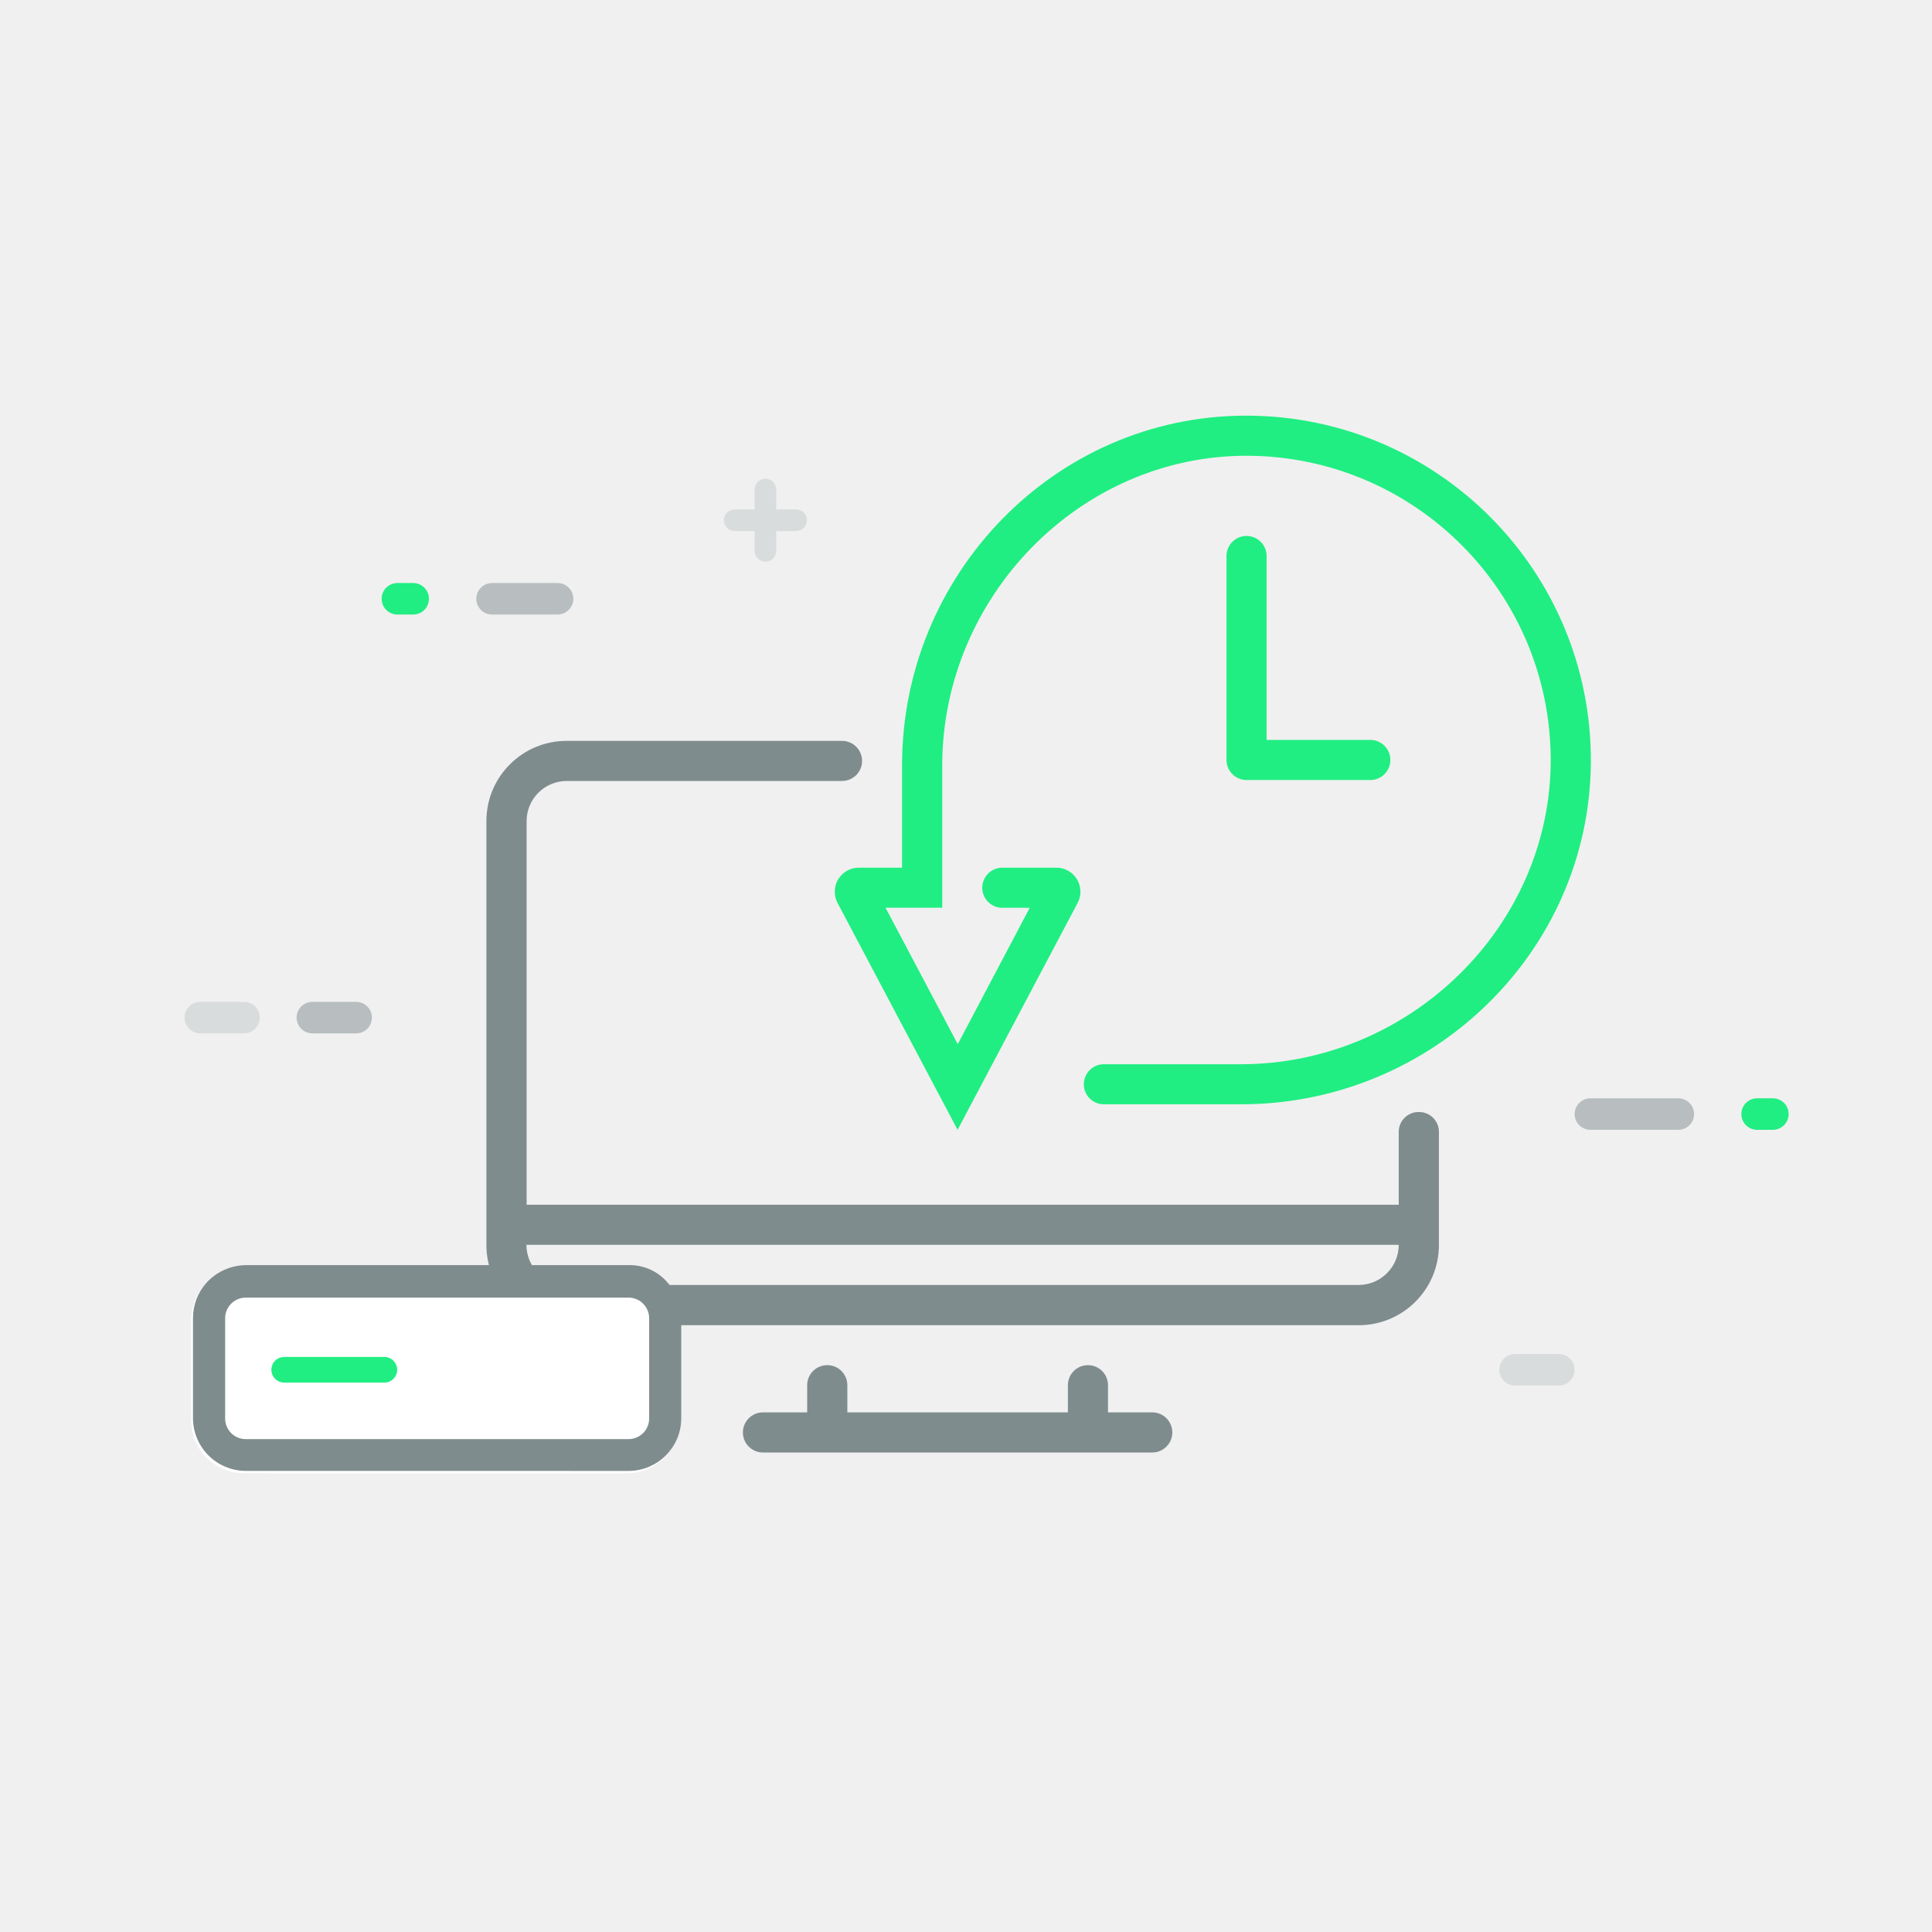
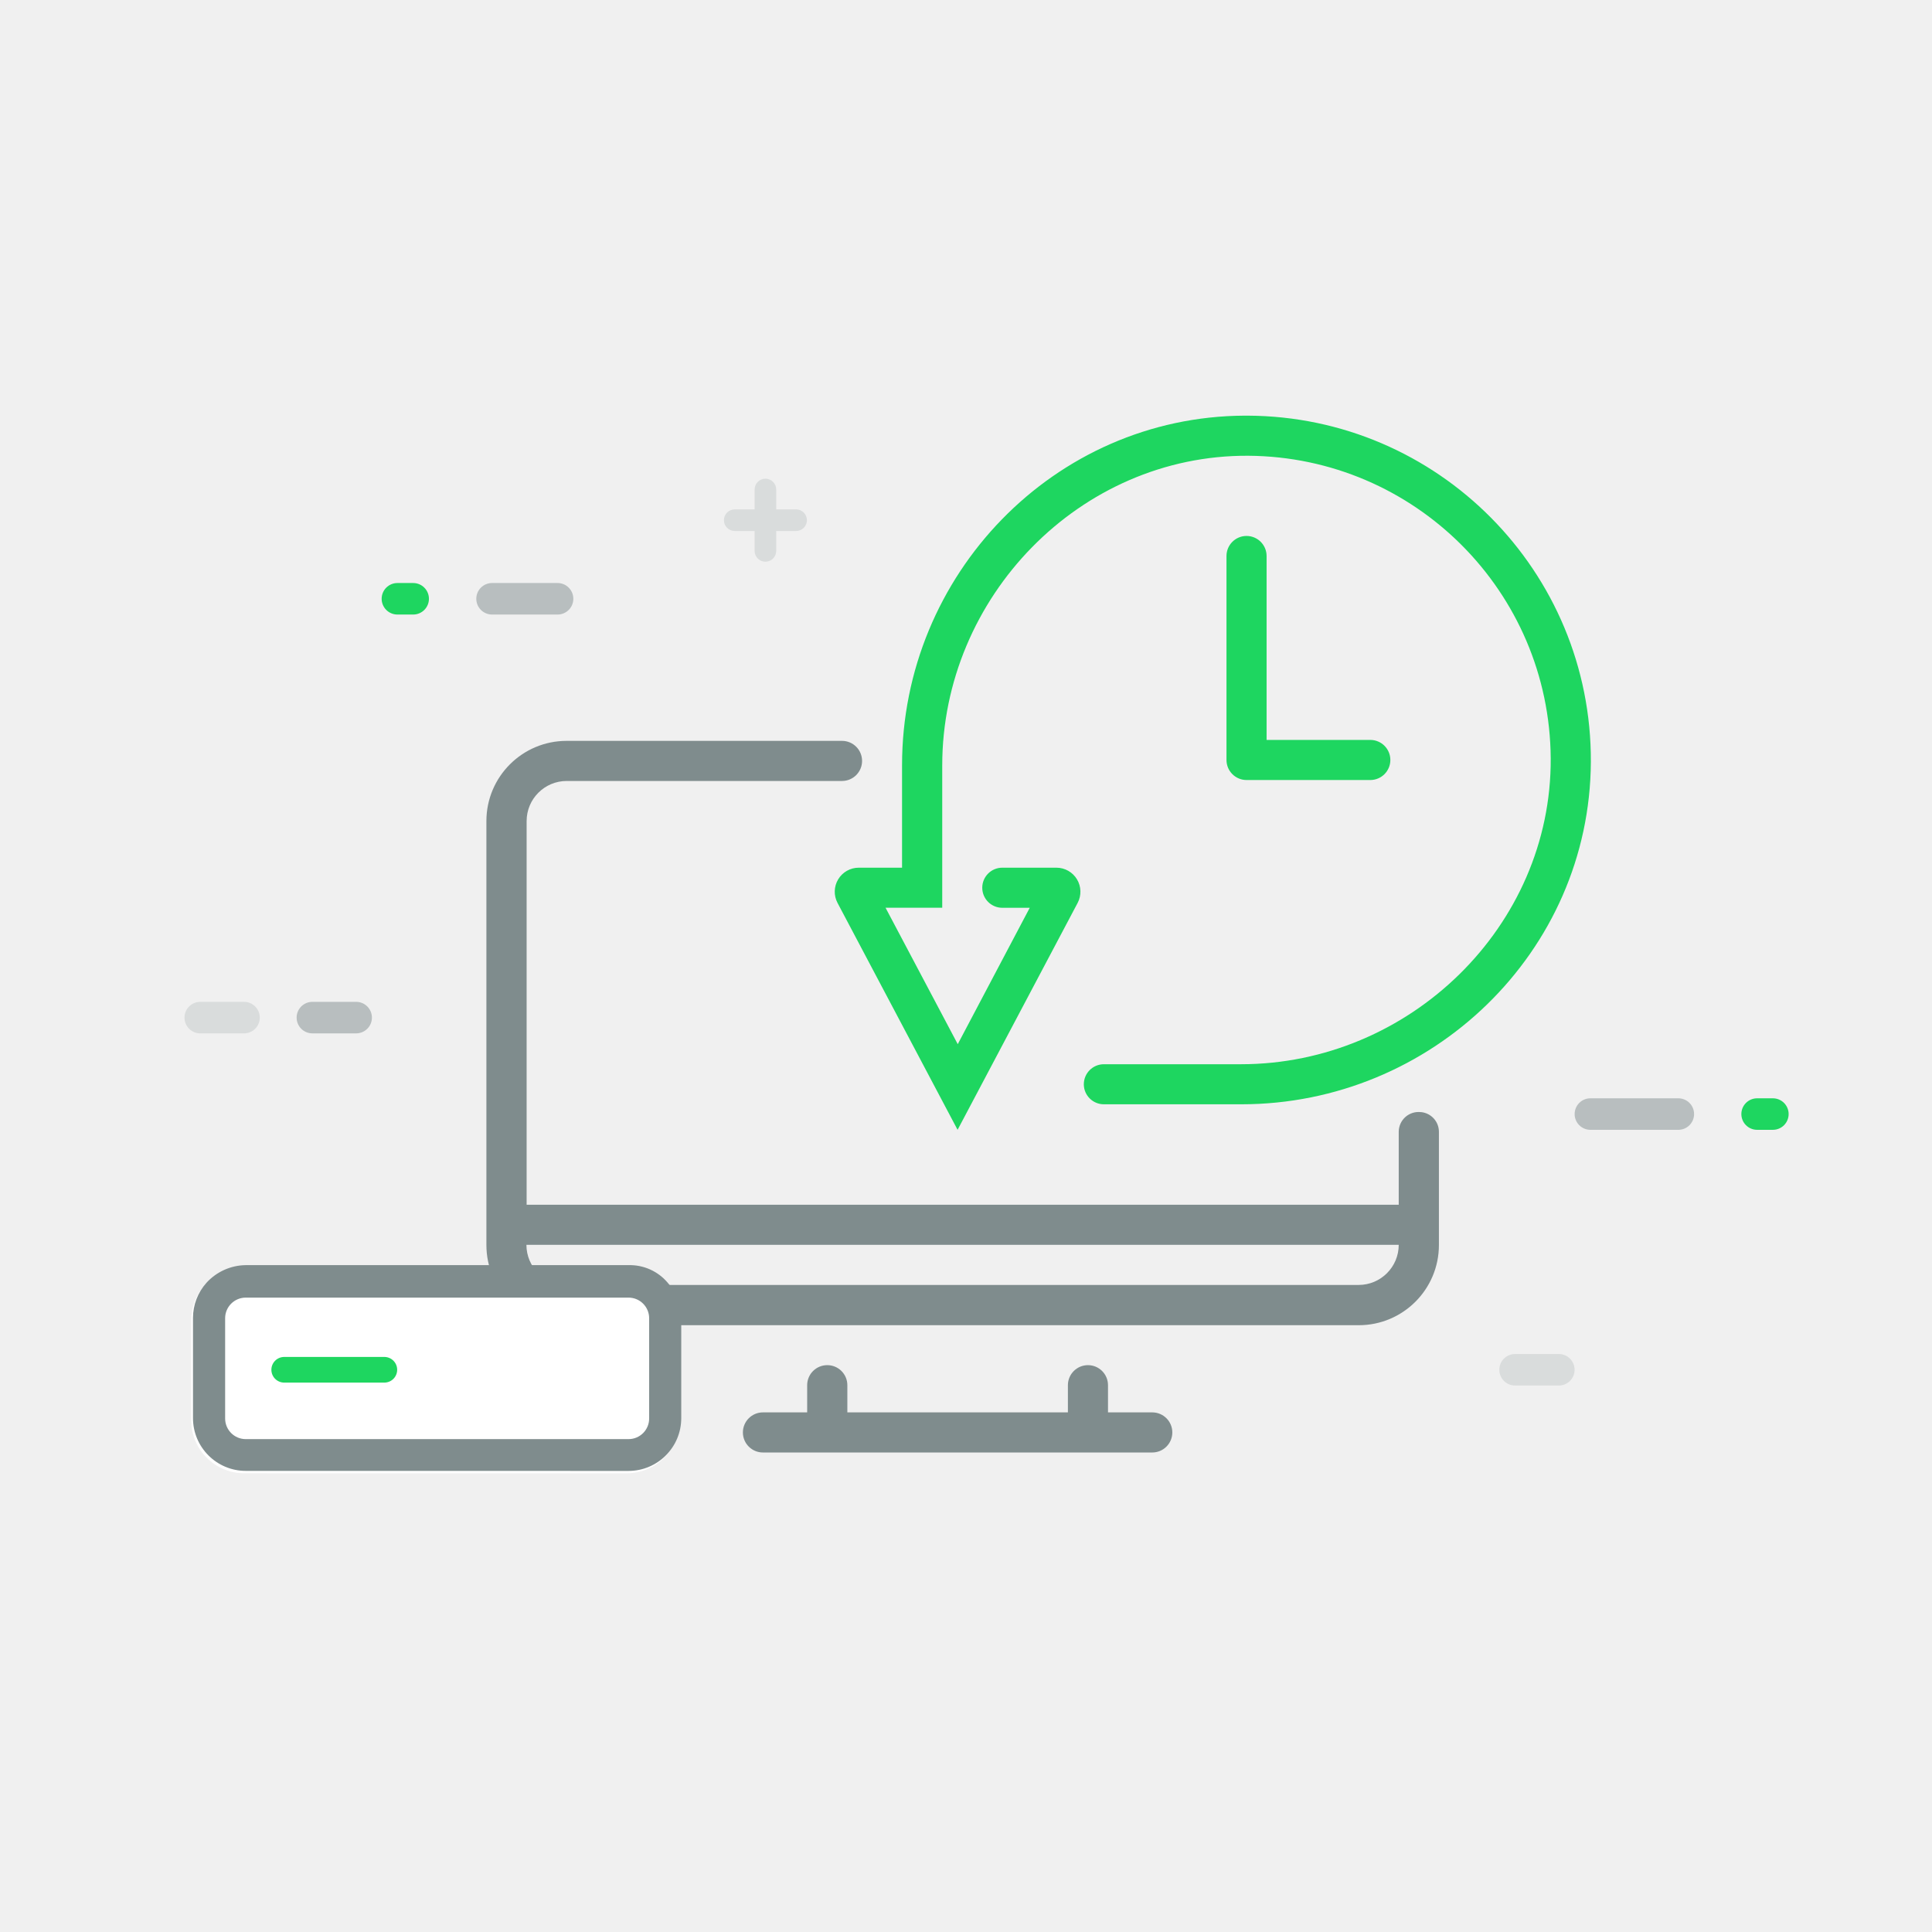
<svg xmlns="http://www.w3.org/2000/svg" id="Layer_1" data-name="Layer 1" viewBox="0 0 468.3 468.3">
  <defs>
-     <style>.cls-1,.cls-6{fill:#fff;}.cls-1{fill-opacity:0;}.cls-2,.cls-5{fill:#7f8c8d;}.cls-3{fill:#20ee82;}.cls-4{opacity:0.5;}.cls-5,.cls-8{opacity:0.2;}.cls-5{isolation:isolate;}.cls-7{fill:none;stroke:#20ee82;stroke-linecap:round;stroke-miterlimit:10;stroke-width:6.22px;}</style>
+     <style>.cls-1,.cls-6{fill:#fff;}.cls-1{fill-opacity:0;}.cls-2,.cls-5{fill:#7f8c8d;}.cls-3{fill:#1ED660;}.cls-4{opacity:0.5;}.cls-5,.cls-8{opacity:0.2;}.cls-5{isolation:isolate;}.cls-7{fill:none;stroke:#1ED660;stroke-linecap:round;stroke-miterlimit:10;stroke-width:6.22px;}</style>
  </defs>
  <g id="Layer_2" data-name="Layer 2">
    <rect class="cls-1" width="468.3" height="468.3" />
  </g>
  <g id="Layer_6" data-name="Layer 6">
    <path class="cls-2" d="M439.39,374.65v17.72H228v-93a9.72,9.72,0,0,1,9.72-9.72h66.73a4.86,4.86,0,0,0,4.86-4.86h0a4.86,4.86,0,0,0-4.86-4.86H237.69a19.44,19.44,0,0,0-19.44,19.44V402.13a19.44,19.44,0,0,0,19.44,19.44h192a19.44,19.44,0,0,0,19.44-19.44V374.7a4.8,4.8,0,0,0-4.26-4.78h-.1a4.81,4.81,0,0,0-5.38,4.73Zm0,27.44a9.73,9.73,0,0,1-9.72,9.72h-192a9.73,9.73,0,0,1-9.72-9.72Z" transform="translate(-100.35 -100.35)" />
    <path class="cls-2" d="M296,436.11v6.59H285.28a4.86,4.86,0,0,0-4.86,4.86h0a4.86,4.86,0,0,0,4.86,4.86h94.37a4.86,4.86,0,0,0,4.86-4.86h0a4.86,4.86,0,0,0-4.86-4.86H368.92v-6.59a4.86,4.86,0,0,0-4.86-4.86h0a4.86,4.86,0,0,0-4.86,4.86v6.59H305.74v-6.59a4.86,4.86,0,0,0-4.86-4.86h0A4.86,4.86,0,0,0,296,436.1Z" transform="translate(-100.35 -100.35)" />
    <path class="cls-3" d="M402,201.1c-46.14.23-83,38.59-83,84.73v24.84H308.5a5.82,5.82,0,0,0-5.14,8.54l29.1,55,29.1-55a5.82,5.82,0,0,0-5.14-8.54H343.3a4.86,4.86,0,0,0-4.86,4.86h0a4.86,4.86,0,0,0,4.86,4.86h6.65L332.5,353.45,315,320.38h13.74V285.89c0-40.79,33.37-75.29,74.16-75.07a73.83,73.83,0,0,1,73.33,73.33c.23,40.79-34.28,74.16-75.07,74.16H367.92a4.86,4.86,0,0,0-4.86,4.86s0,.09,0,.14h0a4.86,4.86,0,0,0,4.86,4.71h33.31c46.14,0,84.5-36.9,84.73-83a83.56,83.56,0,0,0-83.2-83.92Z" transform="translate(-100.35 -100.35)" />
    <path class="cls-3" d="M402.5,289.42h30a4.86,4.86,0,1,0,0-9.72H407.36V235.12a4.86,4.86,0,0,0-9.72,0v49.44a4.86,4.86,0,0,0,4.86,4.86Z" transform="translate(-100.35 -100.35)" />
    <g class="cls-4">
      <path class="cls-2" d="M186.68,350.83H176.07a3.82,3.82,0,1,1,0-7.64h10.61a3.82,3.82,0,0,1,0,7.64Z" transform="translate(-100.35 -100.35)" />
    </g>
    <path class="cls-5" d="M285.88,236.5a2.62,2.62,0,0,1-2.62-2.62h0v-4.82h-4.82a2.62,2.62,0,0,1,0-5.24h4.82V219a2.62,2.62,0,1,1,5.24,0v4.82h4.82a2.62,2.62,0,0,1,0,5.24H288.5v4.82a2.62,2.62,0,0,1-2.62,2.62Z" transform="translate(-100.35 -100.35)" />
    <g class="cls-4">
      <path class="cls-2" d="M507.16,374.21H485.85a3.82,3.82,0,0,1,0-7.64h21.31a3.82,3.82,0,0,1,0,7.64Z" transform="translate(-100.35 -100.35)" />
    </g>
    <path class="cls-3" d="M530.08,374.21h-3.82a3.82,3.82,0,0,1,0-7.64h3.82a3.82,3.82,0,1,1,0,7.64Z" transform="translate(-100.35 -100.35)" />
    <g class="cls-4">
      <path class="cls-2" d="M219.63,241.67H235.5a3.82,3.82,0,1,1,0,7.64H219.62a3.82,3.82,0,1,1,0-7.64Z" transform="translate(-100.35 -100.35)" />
    </g>
    <path class="cls-3" d="M196.71,241.67h3.79a3.82,3.82,0,1,1,0,7.64h-3.82a3.82,3.82,0,0,1,0-7.64Z" transform="translate(-100.35 -100.35)" />
    <path class="cls-6" d="M159.5,457.45a12.8,12.8,0,0,1-12.79-12.79v-24.3a12.74,12.74,0,0,1,3.28-8.52,13.09,13.09,0,0,1,9.5-4.26h92.78a12,12,0,0,1,9.47,4.22,12.8,12.8,0,0,1,3.32,8.57v24.3a12.8,12.8,0,0,1-12.79,12.79Z" transform="translate(-100.35 -100.35)" />
    <path class="cls-2" d="M159.92,456.88a12.8,12.8,0,0,1-12.79-12.79v-24.3a12.74,12.74,0,0,1,3.28-8.52,13.09,13.09,0,0,1,9.5-4.26h92.78a12,12,0,0,1,9.47,4.22,12.8,12.8,0,0,1,3.32,8.57v24.3a12.8,12.8,0,0,1-12.79,12.79Zm0-42a5,5,0,0,0-5,5v24.3a5,5,0,0,0,5,5H252.7a5,5,0,0,0,5-5v-24.3a5,5,0,0,0-5-5Z" transform="translate(-100.35 -100.35)" />
    <line class="cls-7" x1="68.89" y1="332.02" x2="93.16" y2="332.02" />
    <g class="cls-8">
      <path class="cls-2" d="M159.5,350.83H148.89a3.82,3.82,0,0,1,0-7.64H159.5a3.82,3.82,0,1,1,0,7.64Z" transform="translate(-100.35 -100.35)" />
    </g>
    <g class="cls-8">
      <path class="cls-2" d="M478.2,436.19H467.59a3.82,3.82,0,0,1,0-7.64H478.2a3.82,3.82,0,1,1,0,7.64Z" transform="translate(-100.35 -100.35)" />
    </g>
  </g>
</svg>
